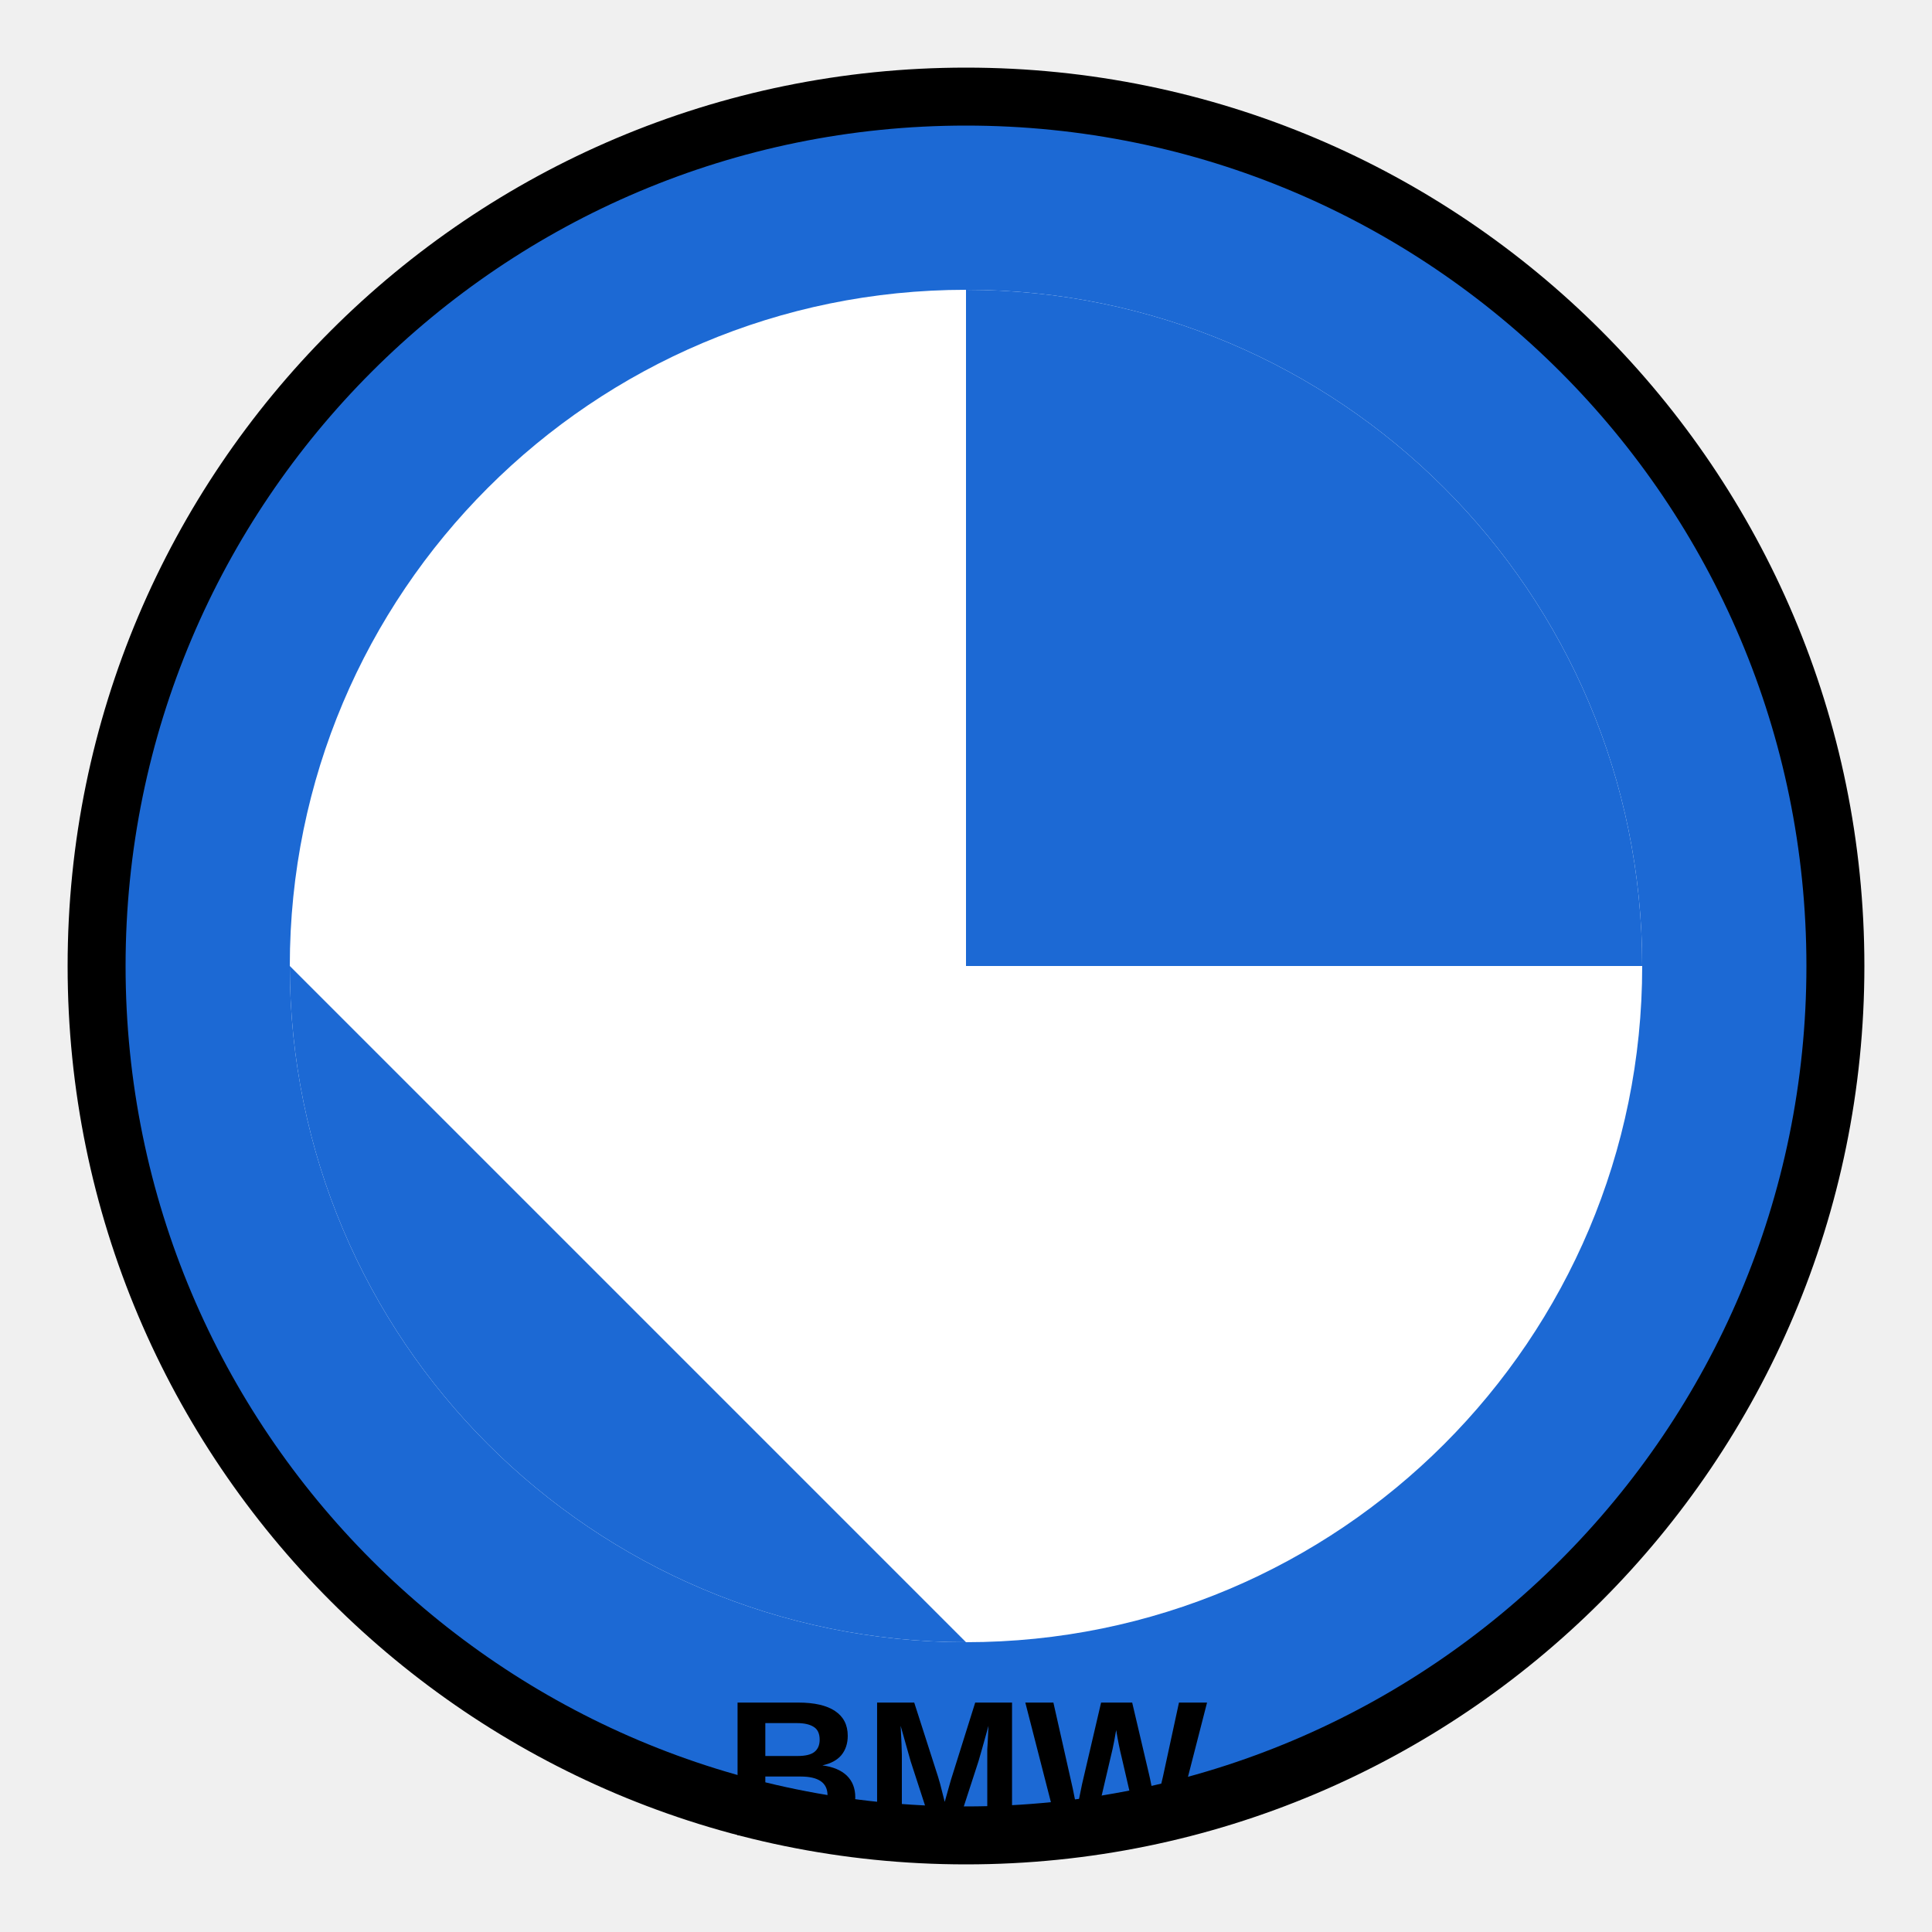
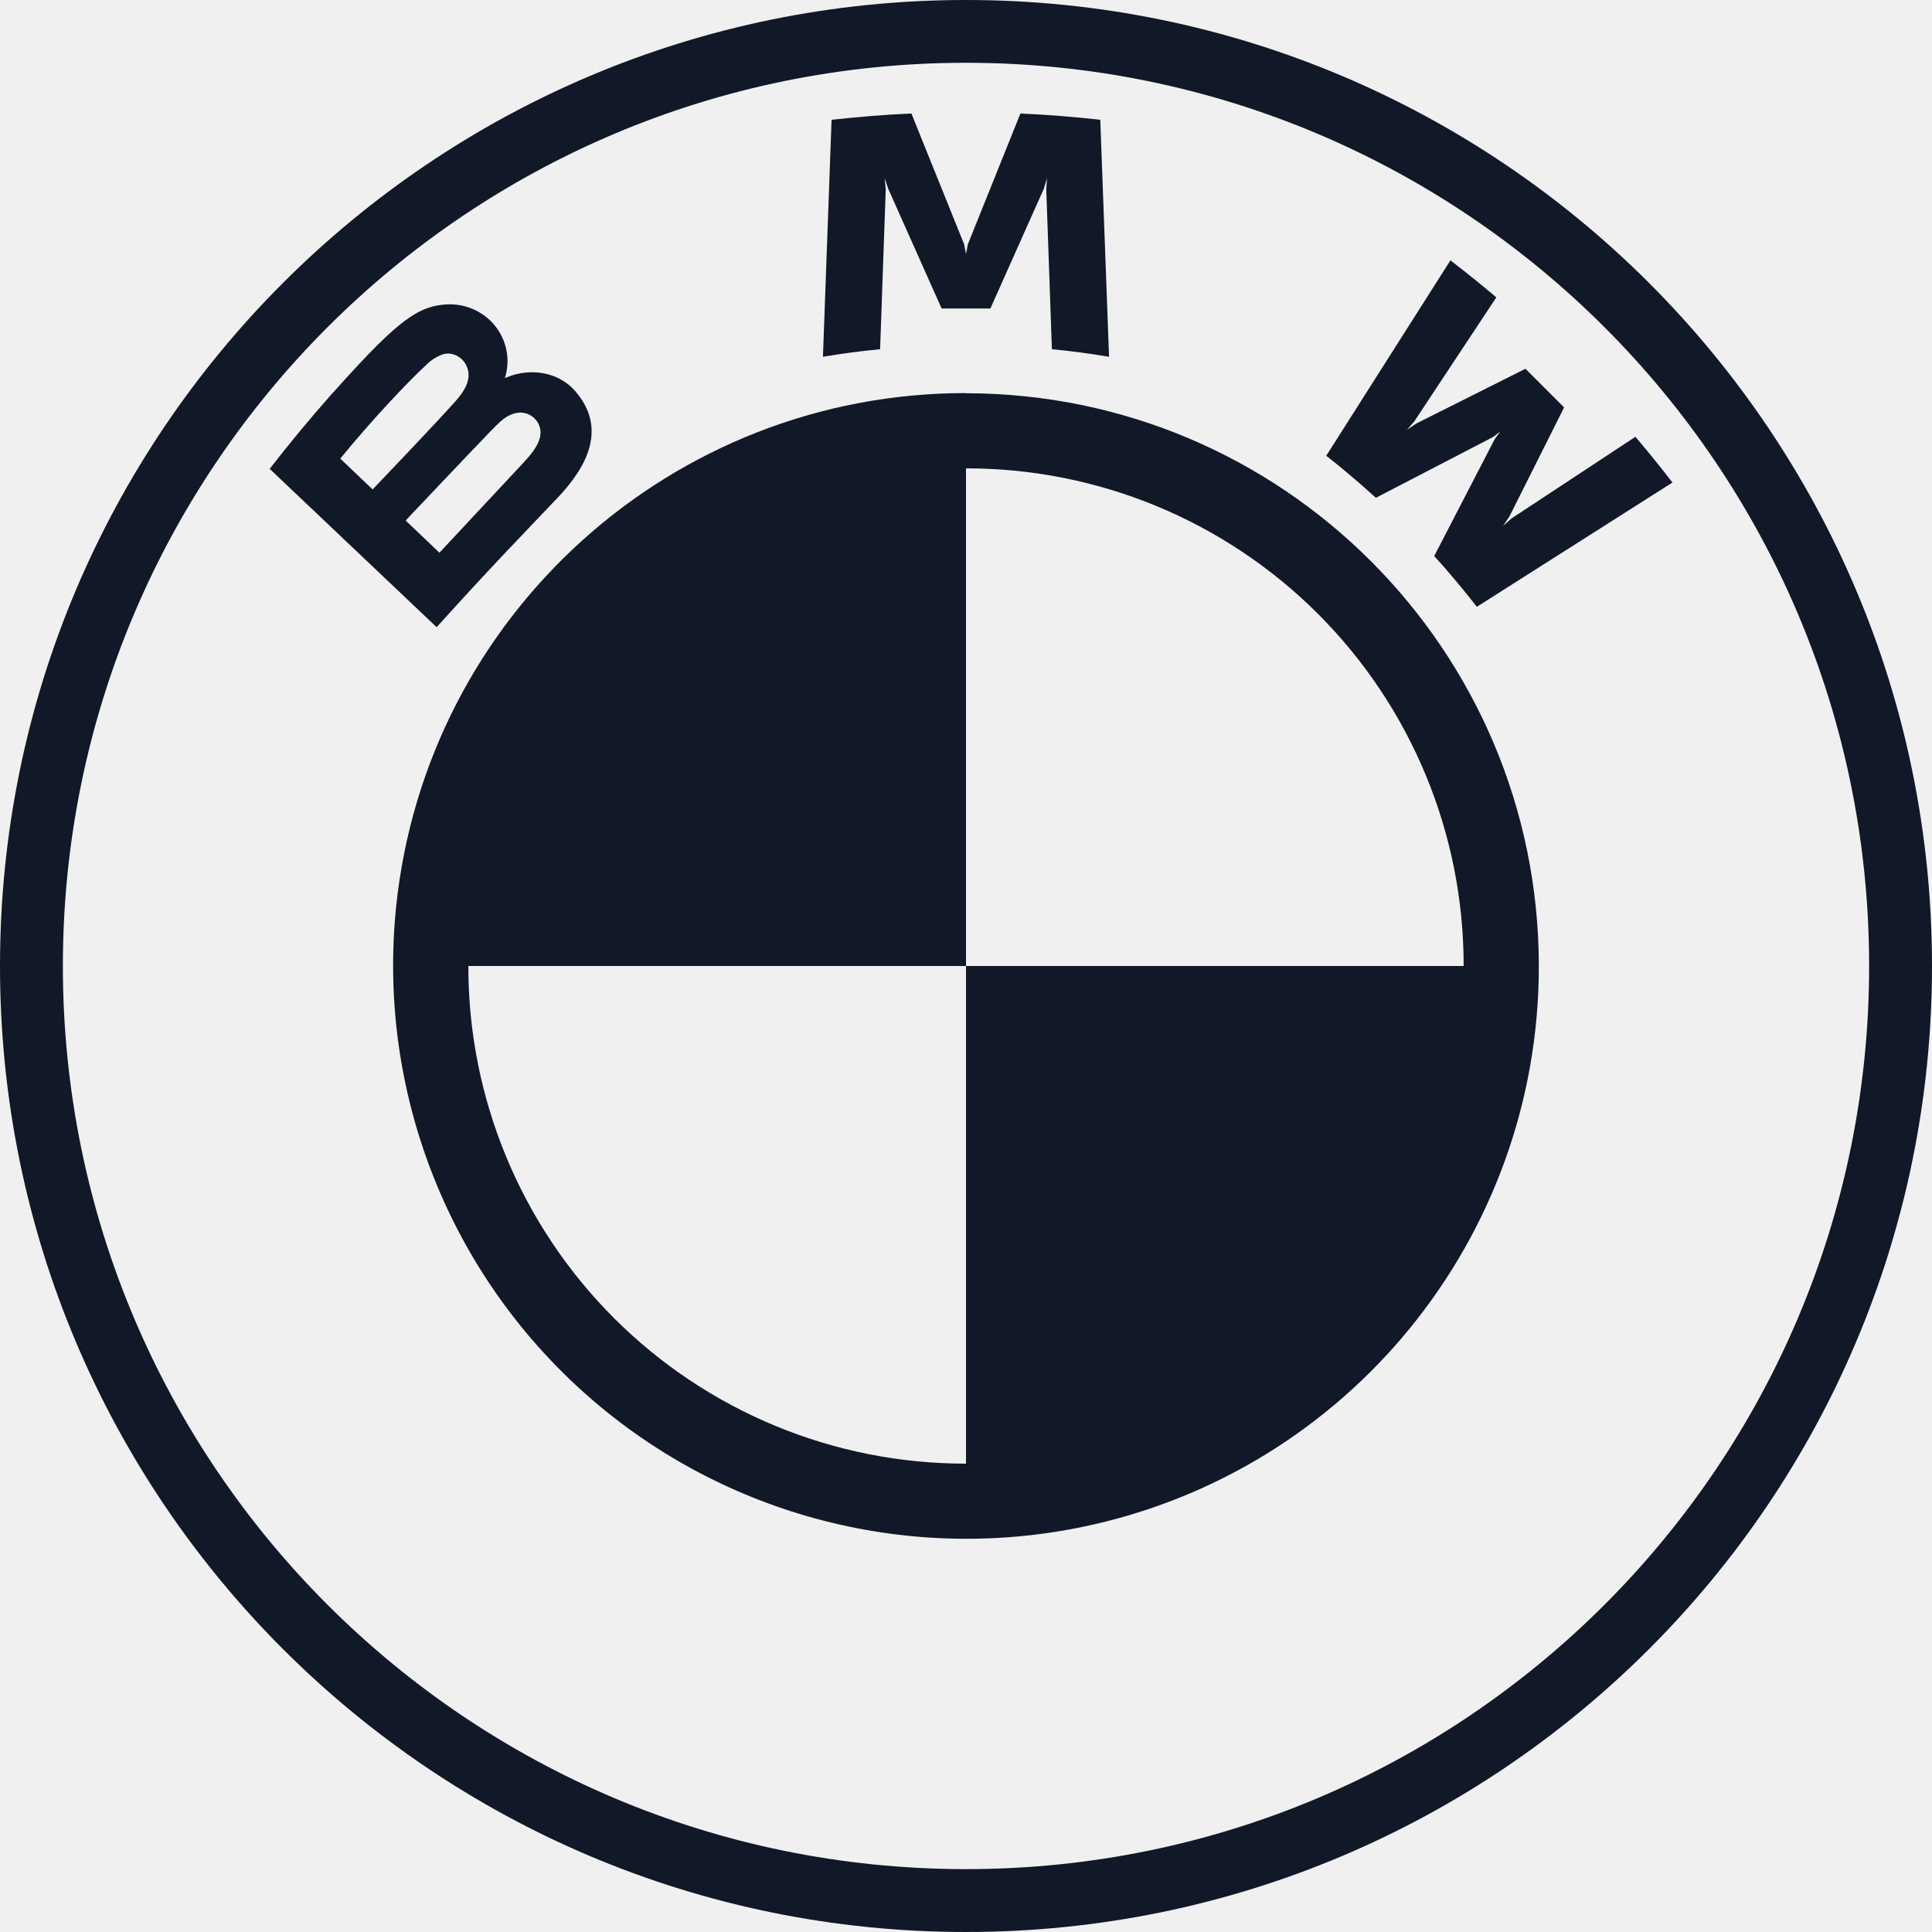
- <svg xmlns="http://www.w3.org/2000/svg" viewBox="0 0 100 100" fill="none">
-   <circle cx="50" cy="50" r="45" fill="#1C69D4" stroke="#000" stroke-width="3" />
-   <circle cx="50" cy="50" r="35" fill="white" />
-   <path d="M50 15 L50 50 L85 50 A35 35 0 0 0 50 15Z" fill="#1C69D4" />
-   <path d="M50 50 L50 85 L15 50 A35 35 0 0 0 50 85Z" fill="#1C69D4" />
-   <text x="50" y="95" font-family="Arial, sans-serif" font-size="10" font-weight="bold" fill="#000" text-anchor="middle">BMW</text>
+ <svg xmlns="http://www.w3.org/2000/svg" fill="#111827" role="img" viewBox="0 0 24 24">
+   <path d="M12 0C5.373 0 0 5.373 0 12s5.373 12 12 12 12-5.373 12-12S18.627 0 12 0zm0 .78C18.196.78 23.219 5.803 23.219 12c0 6.196-5.022 11.219-11.219 11.219C5.803 23.219.781 18.196.781 12S5.804.78 12 .78zm-.678.63c-.33.014-.66.042-.992.078l-.107 2.944a9.95 9.95 0 0 1 .71-.094l.07-1.988-.013-.137.043.13.664 1.489h.606l.664-1.488.04-.131-.01.137.07 1.988c.232.022.473.054.71.094l-.109-2.944a14.746 14.746 0 0 0-.992-.078l-.653 1.625-.023.12-.023-.12-.655-1.625zm6.696 1.824-1.543 2.428c.195.15.452.371.617.522l1.453-.754.092-.069-.069.094-.752 1.453c.163.175.398.458.53.63l2.43-1.544a16.135 16.135 0 0 0-.46-.568L18.777 6.44l-.105.092.078-.115.68-1.356-.48-.48-1.356.68-.115.078.091-.106 1.018-1.539c-.18-.152-.351-.291-.57-.46zM5.5 3.785c-.36.037-.638.283-1.393 1.125a18.97 18.97 0 0 0-.757.914l2.074 1.967c.687-.76.966-1.042 1.508-1.613.383-.405.6-.87.216-1.317-.208-.242-.558-.295-.85-.175l-.028.01.01-.026a.7.7 0 0 0-.243-.734.724.724 0 0 0-.537-.15zm.006.615c.136-.037.277.06.308.2.032.14-.056.272-.154.382-.22.25-1.031 1.098-1.031 1.098l-.402-.383c.417-.51.861-.974 1.062-1.158a.55.55 0 0 1 .217-.139zM12 4.883a7.114 7.114 0 0 0-7.08 6.388v.002a7.122 7.122 0 0 0 8.516 7.697 7.112 7.112 0 0 0 5.68-6.97A7.122 7.122 0 0 0 12 4.885v-.002zm-5.537.242c.047 0 .096.013.14.043.088.059.128.16.106.26-.026.119-.125.231-.205.318l-1.045 1.12-.42-.4s.787-.832 1.045-1.099c.102-.106.168-.17.238-.205a.331.331 0 0 1 .14-.037zM12 5.818A6.175 6.175 0 0 1 18.182 12H12v6.182A6.175 6.175 0 0 1 5.818 12H12V5.818Z" />
</svg>
